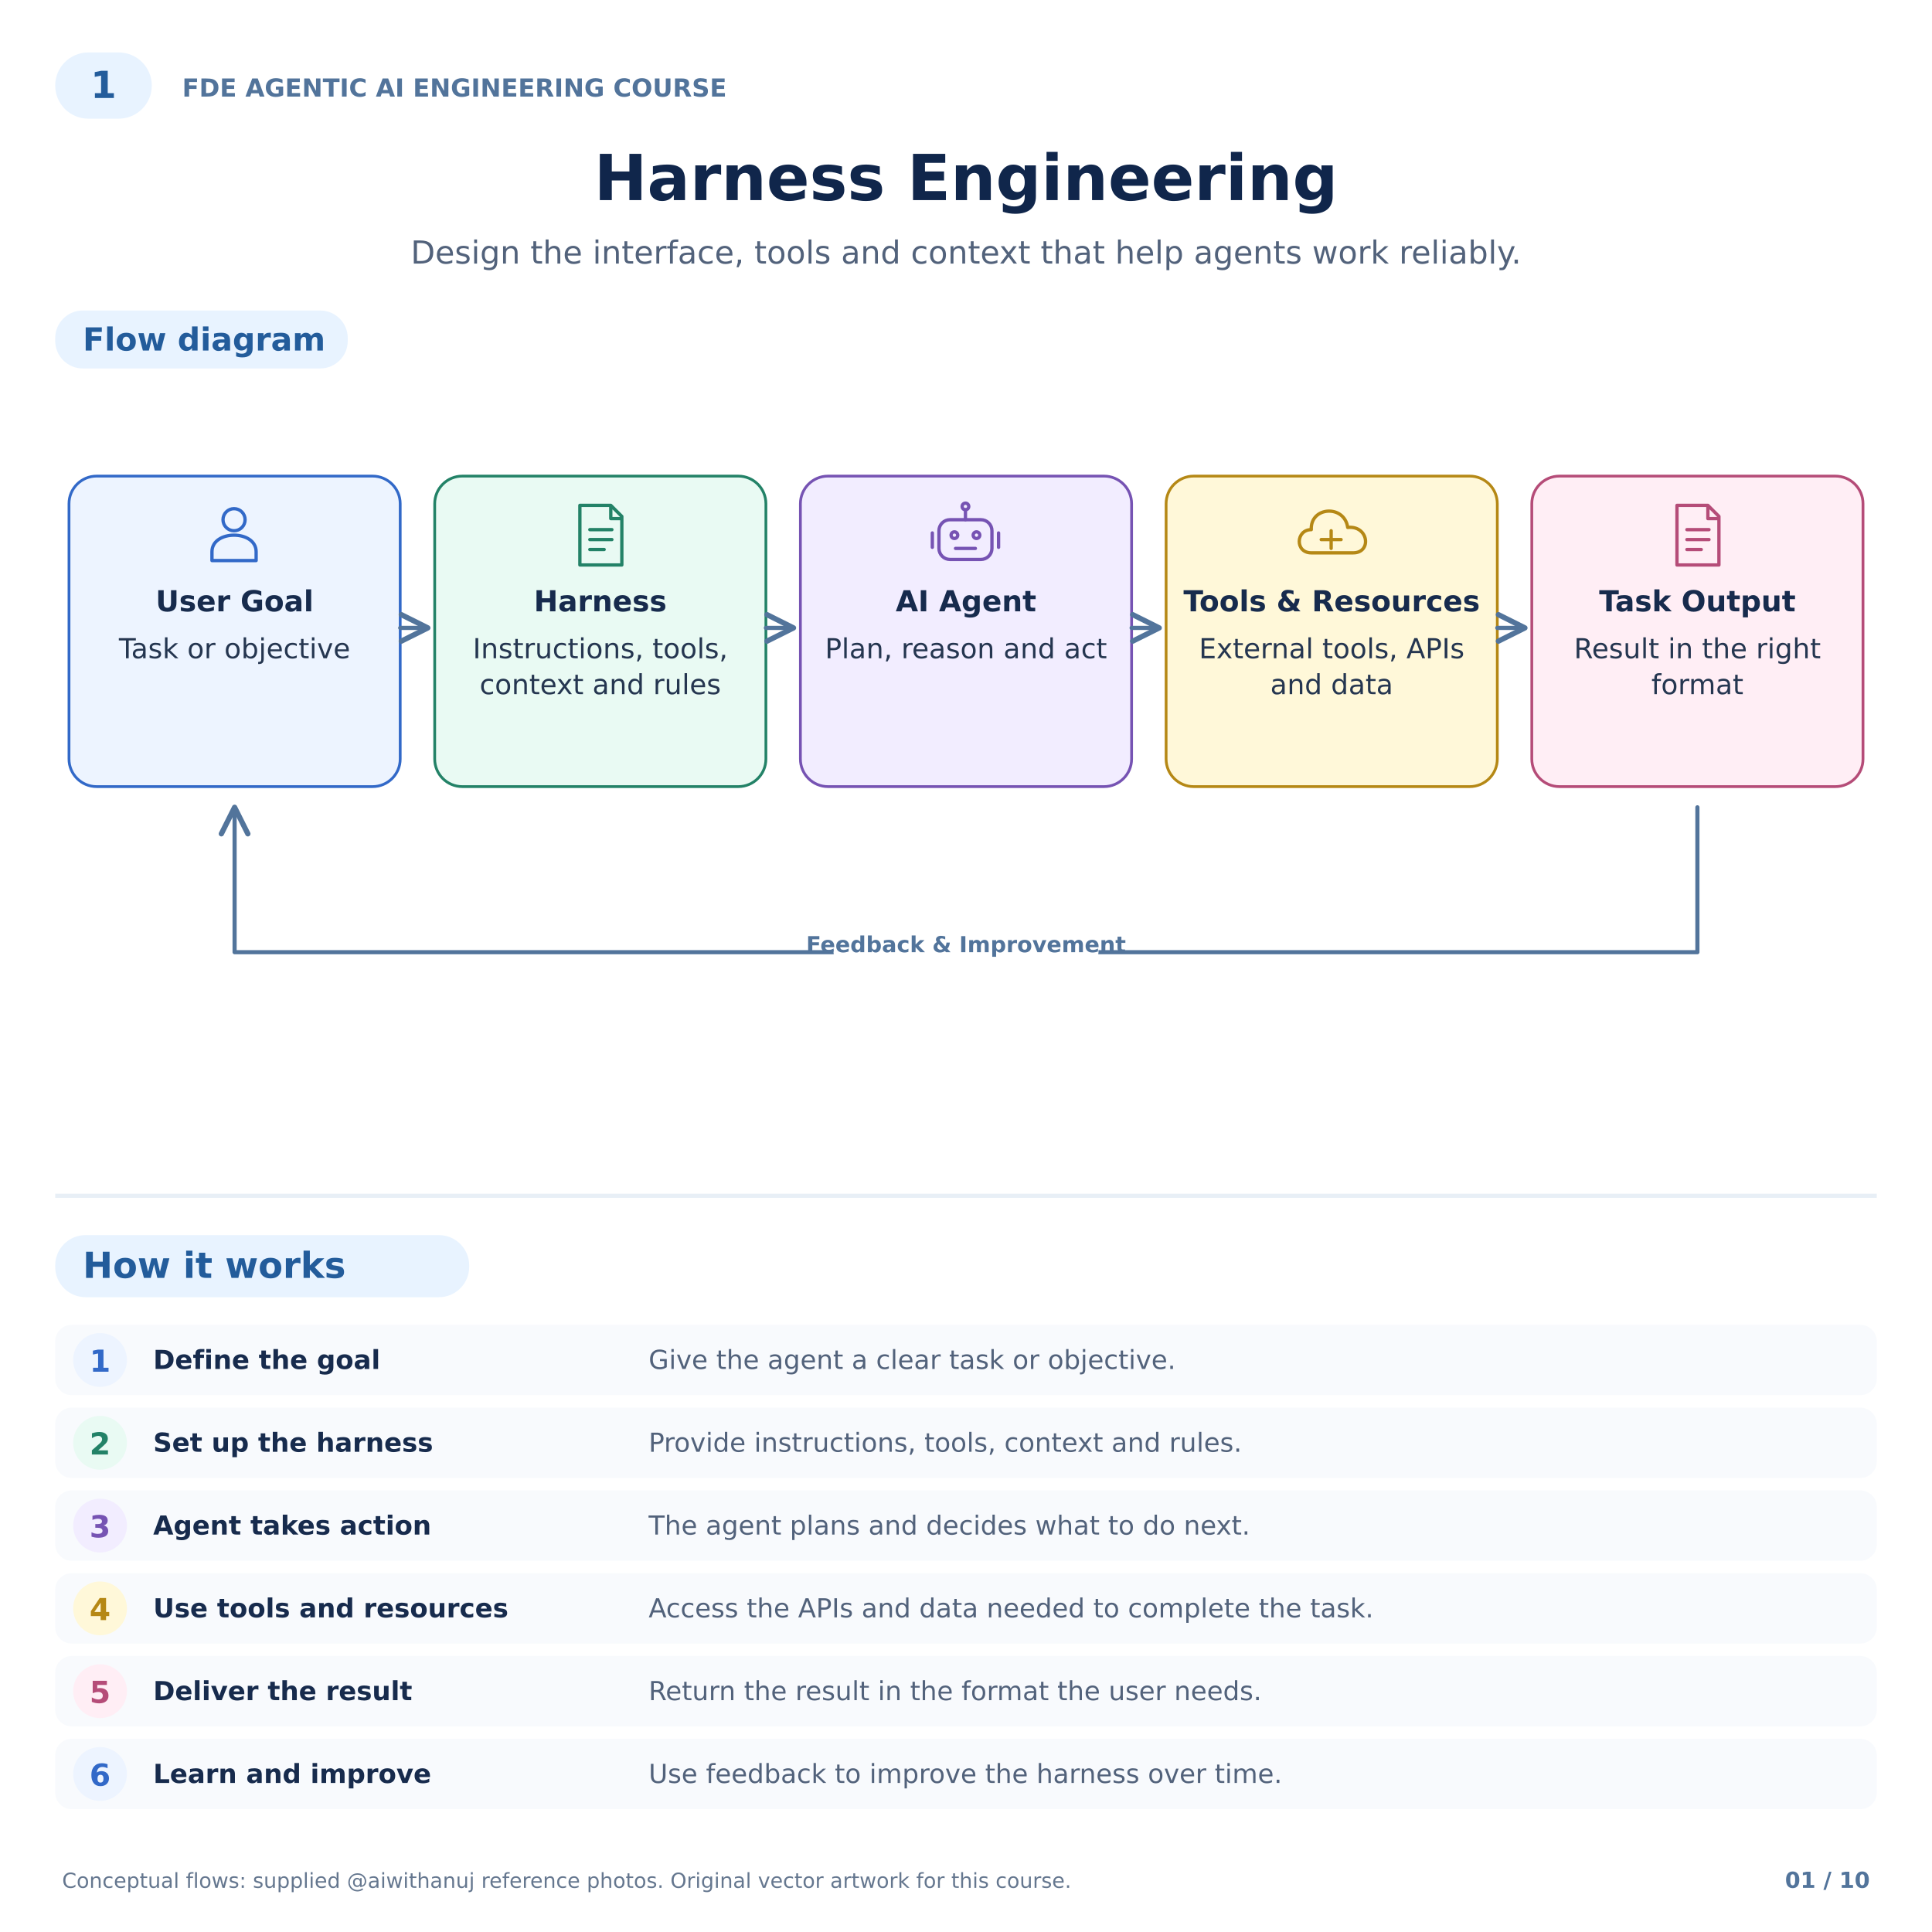
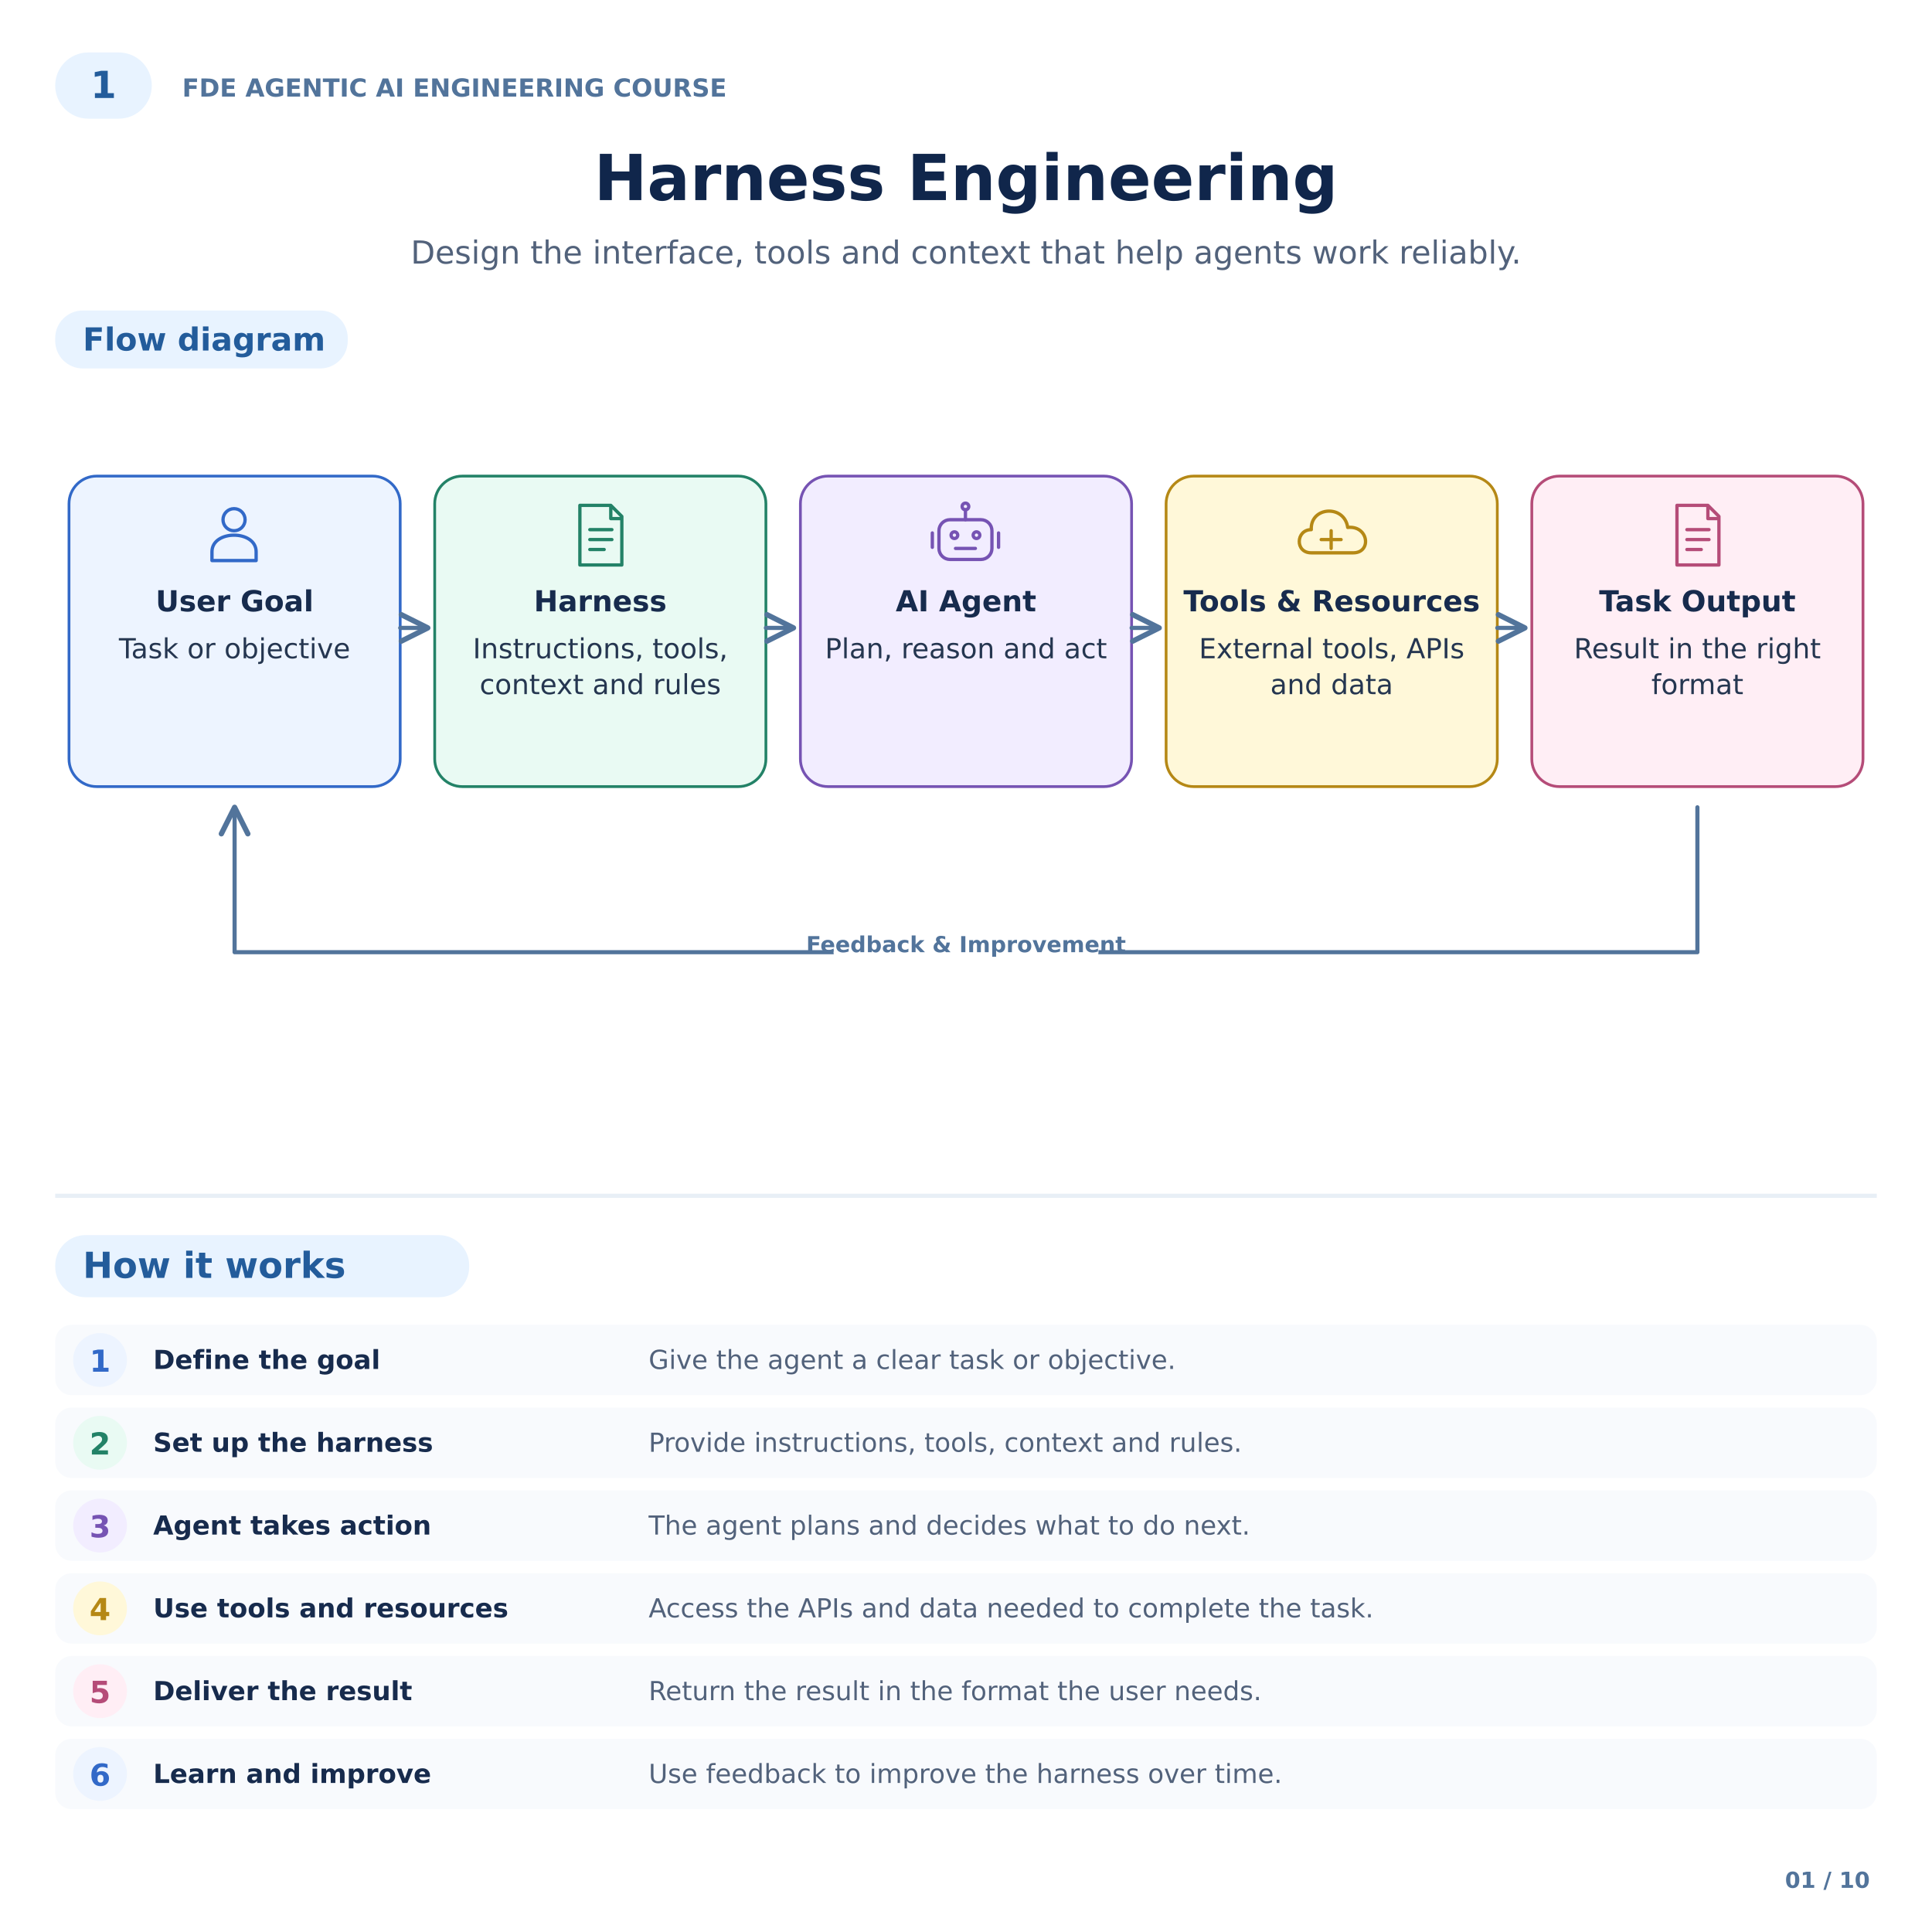
<svg xmlns="http://www.w3.org/2000/svg" width="1400" height="1400" viewBox="0 0 1400 1400" role="img" aria-labelledby="title desc">
  <defs>
    <marker id="arrow" viewBox="0 0 10 10" refX="9" refY="5" markerWidth="8" markerHeight="8" orient="auto-start-reverse">
      <path d="M1 1 9 5 1 9" fill="none" stroke="#52749b" stroke-width="1.6" stroke-linecap="round" stroke-linejoin="round" />
    </marker>
  </defs>
  <g font-family="DejaVu Sans,Arial,sans-serif">
    <rect x="0" y="0" width="1400" height="1400" rx="0" fill="#ffffff" stroke="none" stroke-width="2" />
    <rect x="40" y="38" width="70" height="48" rx="24" fill="#e8f3ff" stroke="none" stroke-width="2" />
    <text x="75" y="71" font-size="27" font-weight="700" fill="#235c9b" text-anchor="middle">1</text>
    <text x="132" y="70" font-size="18" font-weight="700" fill="#52749b" text-anchor="start">FDE AGENTIC AI ENGINEERING COURSE</text>
    <text x="700" y="145" font-size="46" font-weight="700" fill="#10264b" text-anchor="middle">Harness Engineering</text>
    <text x="700" y="191" font-size="23" font-weight="400" fill="#52627b" text-anchor="middle">Design the interface, tools and context that help agents work reliably.</text>
    <rect x="40" y="225" width="212" height="42" rx="20" fill="#e8f3ff" stroke="none" stroke-width="2" />
    <text x="60" y="254" font-size="23" font-weight="700" fill="#235c9b" text-anchor="start">Flow diagram</text>
    <rect x="50" y="345" width="240" height="225" rx="20" fill="#edf4ff" stroke="#3269c8" stroke-width="2" />
    <g transform="translate(144.0,363) scale(0.8)" fill="none" stroke="#3269c8" stroke-width="3" stroke-linecap="round" stroke-linejoin="round">
      <circle cx="32" cy="17" r="10" />
      <path d="M12 54v-8c0-20 40-20 40 0v8Z" />
    </g>
    <text x="170.0" y="443" font-size="21" font-weight="700" fill="#172b4d" text-anchor="middle">User Goal</text>
    <text x="170.0" y="477" font-size="20" font-weight="400" fill="#253650" text-anchor="middle">Task or objective</text>
    <rect x="315" y="345" width="240" height="225" rx="20" fill="#e9faf3" stroke="#238267" stroke-width="2" />
    <g transform="translate(409.0,363) scale(0.8)" fill="none" stroke="#238267" stroke-width="3" stroke-linecap="round" stroke-linejoin="round">
      <path d="M14 4h28l10 10v44H14Z M42 4v12h10 M23 26h20 M23 35h20 M23 44h13" />
    </g>
    <text x="435.0" y="443" font-size="21" font-weight="700" fill="#172b4d" text-anchor="middle">Harness</text>
    <text x="435.0" y="477" font-size="20" font-weight="400" fill="#253650" text-anchor="middle">Instructions, tools,</text>
    <text x="435.0" y="503" font-size="20" font-weight="400" fill="#253650" text-anchor="middle">context and rules</text>
    <rect x="580" y="345" width="240" height="225" rx="20" fill="#f2edff" stroke="#7653b3" stroke-width="2" />
    <g transform="translate(674.0,363) scale(0.8)" fill="none" stroke="#7653b3" stroke-width="3" stroke-linecap="round" stroke-linejoin="round">
      <rect x="8" y="17" width="48" height="36" rx="10" />
      <path d="M32 17V8M2 29v13M62 29v13M23 43h18" />
      <circle cx="32" cy="5" r="3" />
      <circle cx="22" cy="31" r="3" />
      <circle cx="42" cy="31" r="3" />
    </g>
    <text x="700.0" y="443" font-size="21" font-weight="700" fill="#172b4d" text-anchor="middle">AI Agent</text>
    <text x="700.0" y="477" font-size="20" font-weight="400" fill="#253650" text-anchor="middle">Plan, reason and act</text>
    <rect x="845" y="345" width="240" height="225" rx="20" fill="#fff8d9" stroke="#b58815" stroke-width="2" />
    <g transform="translate(939.0,363) scale(0.8)" fill="none" stroke="#b58815" stroke-width="3" stroke-linecap="round" stroke-linejoin="round">
      <path d="M14 47C-1 47 0 26 14 26 13 5 44 3 47 24c19-2 22 23 5 23Z" />
      <path d="M23 35h18 M32 27v16" />
    </g>
    <text x="965.0" y="443" font-size="21" font-weight="700" fill="#172b4d" text-anchor="middle">Tools &amp; Resources</text>
    <text x="965.0" y="477" font-size="20" font-weight="400" fill="#253650" text-anchor="middle">External tools, APIs</text>
    <text x="965.0" y="503" font-size="20" font-weight="400" fill="#253650" text-anchor="middle">and data</text>
    <rect x="1110" y="345" width="240" height="225" rx="20" fill="#ffeef5" stroke="#b54c78" stroke-width="2" />
    <g transform="translate(1204.0,363) scale(0.8)" fill="none" stroke="#b54c78" stroke-width="3" stroke-linecap="round" stroke-linejoin="round">
      <path d="M14 4h28l10 10v44H14Z M42 4v12h10 M23 26h20 M23 35h20 M23 44h13" />
    </g>
    <text x="1230.0" y="443" font-size="21" font-weight="700" fill="#172b4d" text-anchor="middle">Task Output</text>
    <text x="1230.0" y="477" font-size="20" font-weight="400" fill="#253650" text-anchor="middle">Result in the right</text>
    <text x="1230.0" y="503" font-size="20" font-weight="400" fill="#253650" text-anchor="middle">format</text>
    <path d="M290 455H310" fill="none" stroke="#52749b" stroke-width="3" stroke-linecap="round" stroke-linejoin="round" marker-end="url(#arrow)" />
    <path d="M555 455H575" fill="none" stroke="#52749b" stroke-width="3" stroke-linecap="round" stroke-linejoin="round" marker-end="url(#arrow)" />
    <path d="M820 455H840" fill="none" stroke="#52749b" stroke-width="3" stroke-linecap="round" stroke-linejoin="round" marker-end="url(#arrow)" />
    <path d="M1085 455H1105" fill="none" stroke="#52749b" stroke-width="3" stroke-linecap="round" stroke-linejoin="round" marker-end="url(#arrow)" />
    <path d="M1230 585V690H170V585" fill="none" stroke="#52749b" stroke-width="3" stroke-linecap="round" stroke-linejoin="round" marker-end="url(#arrow)" />
    <rect x="604.0" y="669" width="192" height="29" rx="8" fill="#ffffff" stroke="none" stroke-width="2" />
    <text x="700" y="690" font-size="16" font-weight="600" fill="#52749b" text-anchor="middle">Feedback &amp; Improvement</text>
    <rect x="40" y="865" width="1320" height="3" rx="0" fill="#e8eff6" stroke="none" stroke-width="2" />
    <rect x="40" y="895" width="300" height="45" rx="22" fill="#e8f3ff" stroke="none" stroke-width="2" />
    <text x="60" y="926" font-size="26" font-weight="700" fill="#235c9b" text-anchor="start">How it works</text>
    <rect x="40" y="960" width="1320" height="51" rx="12" fill="#f8fafd" stroke="none" stroke-width="2" />
    <rect x="53" y="966" width="39" height="39" rx="20" fill="#edf4ff" stroke="none" stroke-width="2" />
    <text x="72.5" y="994" font-size="22" font-weight="700" fill="#3269c8" text-anchor="middle">1</text>
    <text x="111" y="992" font-size="19" font-weight="700" fill="#172b4d" text-anchor="start">Define the goal</text>
    <text x="470" y="992" font-size="19" font-weight="400" fill="#52627b" text-anchor="start">Give the agent a clear task or objective.</text>
    <rect x="40" y="1020" width="1320" height="51" rx="12" fill="#f8fafd" stroke="none" stroke-width="2" />
    <rect x="53" y="1026" width="39" height="39" rx="20" fill="#e9faf3" stroke="none" stroke-width="2" />
    <text x="72.5" y="1054" font-size="22" font-weight="700" fill="#238267" text-anchor="middle">2</text>
    <text x="111" y="1052" font-size="19" font-weight="700" fill="#172b4d" text-anchor="start">Set up the harness</text>
    <text x="470" y="1052" font-size="19" font-weight="400" fill="#52627b" text-anchor="start">Provide instructions, tools, context and rules.</text>
    <rect x="40" y="1080" width="1320" height="51" rx="12" fill="#f8fafd" stroke="none" stroke-width="2" />
    <rect x="53" y="1086" width="39" height="39" rx="20" fill="#f2edff" stroke="none" stroke-width="2" />
    <text x="72.5" y="1114" font-size="22" font-weight="700" fill="#7653b3" text-anchor="middle">3</text>
    <text x="111" y="1112" font-size="19" font-weight="700" fill="#172b4d" text-anchor="start">Agent takes action</text>
    <text x="470" y="1112" font-size="19" font-weight="400" fill="#52627b" text-anchor="start">The agent plans and decides what to do next.</text>
    <rect x="40" y="1140" width="1320" height="51" rx="12" fill="#f8fafd" stroke="none" stroke-width="2" />
    <rect x="53" y="1146" width="39" height="39" rx="20" fill="#fff8d9" stroke="none" stroke-width="2" />
    <text x="72.5" y="1174" font-size="22" font-weight="700" fill="#b58815" text-anchor="middle">4</text>
    <text x="111" y="1172" font-size="19" font-weight="700" fill="#172b4d" text-anchor="start">Use tools and resources</text>
    <text x="470" y="1172" font-size="19" font-weight="400" fill="#52627b" text-anchor="start">Access the APIs and data needed to complete the task.</text>
    <rect x="40" y="1200" width="1320" height="51" rx="12" fill="#f8fafd" stroke="none" stroke-width="2" />
    <rect x="53" y="1206" width="39" height="39" rx="20" fill="#ffeef5" stroke="none" stroke-width="2" />
    <text x="72.5" y="1234" font-size="22" font-weight="700" fill="#b54c78" text-anchor="middle">5</text>
    <text x="111" y="1232" font-size="19" font-weight="700" fill="#172b4d" text-anchor="start">Deliver the result</text>
    <text x="470" y="1232" font-size="19" font-weight="400" fill="#52627b" text-anchor="start">Return the result in the format the user needs.</text>
    <rect x="40" y="1260" width="1320" height="51" rx="12" fill="#f8fafd" stroke="none" stroke-width="2" />
    <rect x="53" y="1266" width="39" height="39" rx="20" fill="#edf4ff" stroke="none" stroke-width="2" />
    <text x="72.5" y="1294" font-size="22" font-weight="700" fill="#3269c8" text-anchor="middle">6</text>
    <text x="111" y="1292" font-size="19" font-weight="700" fill="#172b4d" text-anchor="start">Learn and improve</text>
    <text x="470" y="1292" font-size="19" font-weight="400" fill="#52627b" text-anchor="start">Use feedback to improve the harness over time.</text>
-     <text x="45" y="1368" font-size="15" font-weight="400" fill="#65778f" text-anchor="start">Conceptual flows: supplied @aiwithanuj reference photos. Original vector artwork for this course.</text>
    <text x="1355" y="1368" font-size="16" font-weight="700" fill="#52749b" text-anchor="end">01 / 10</text>
  </g>
</svg>
